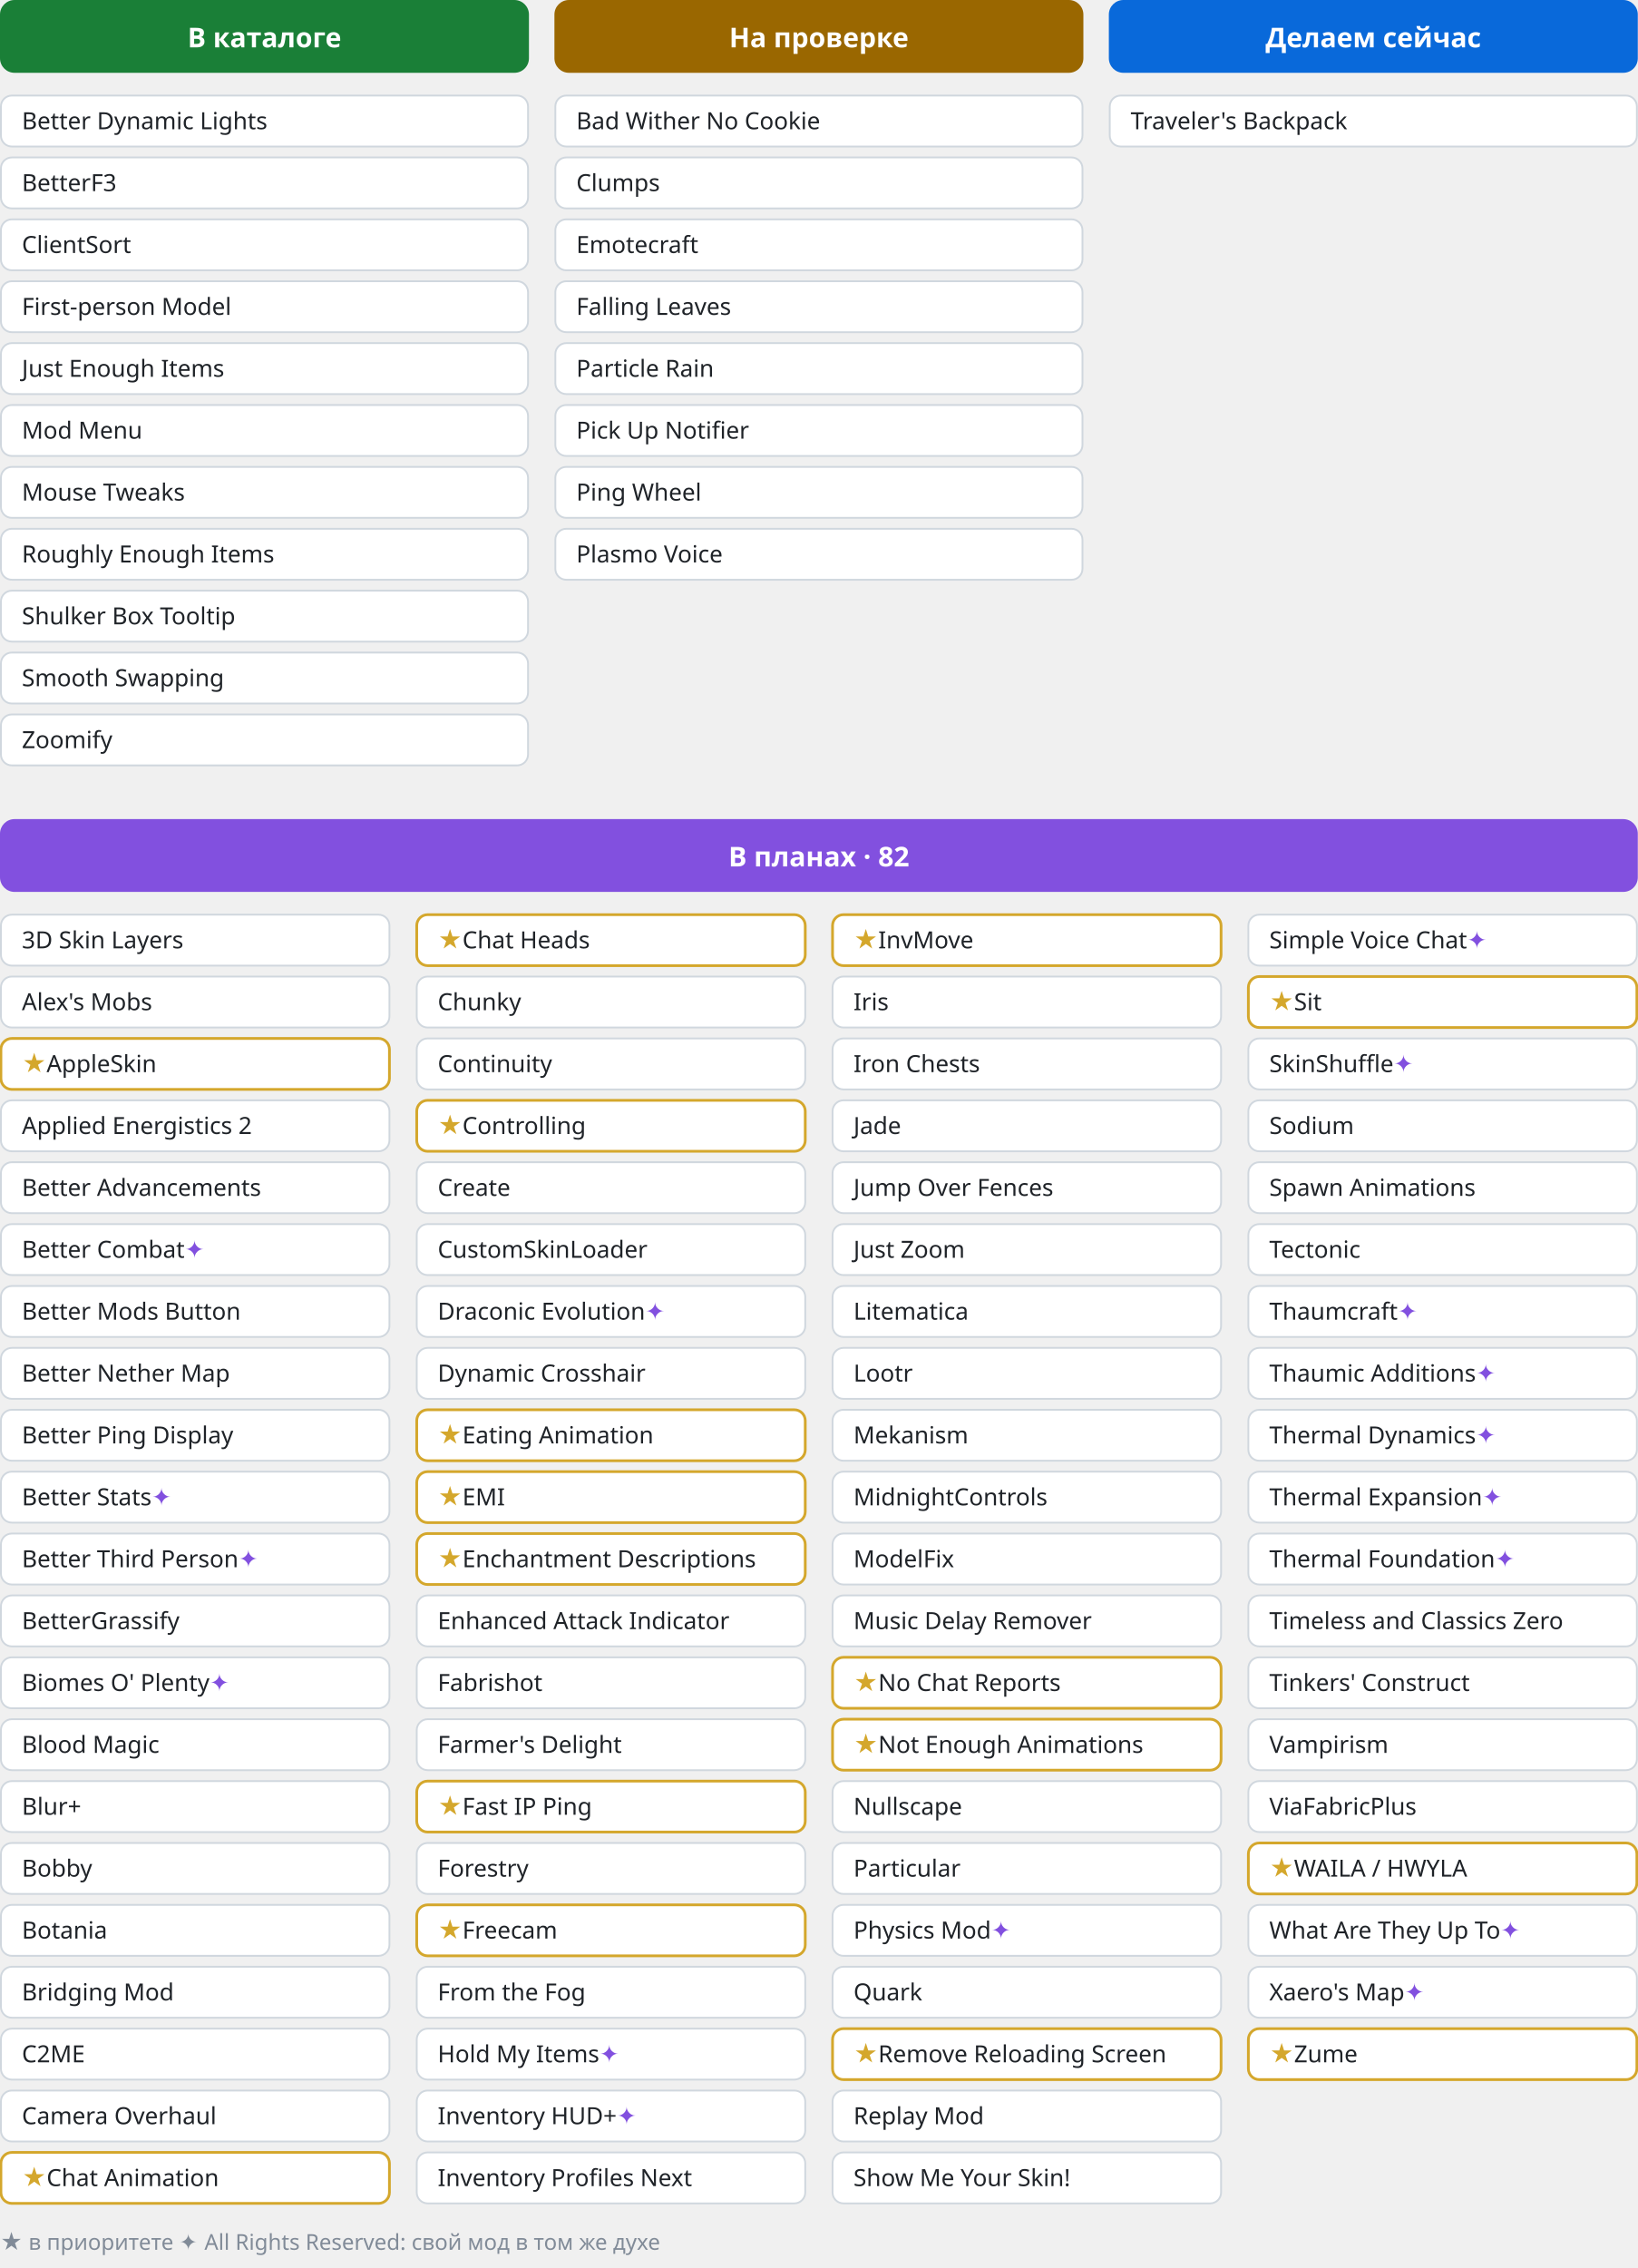
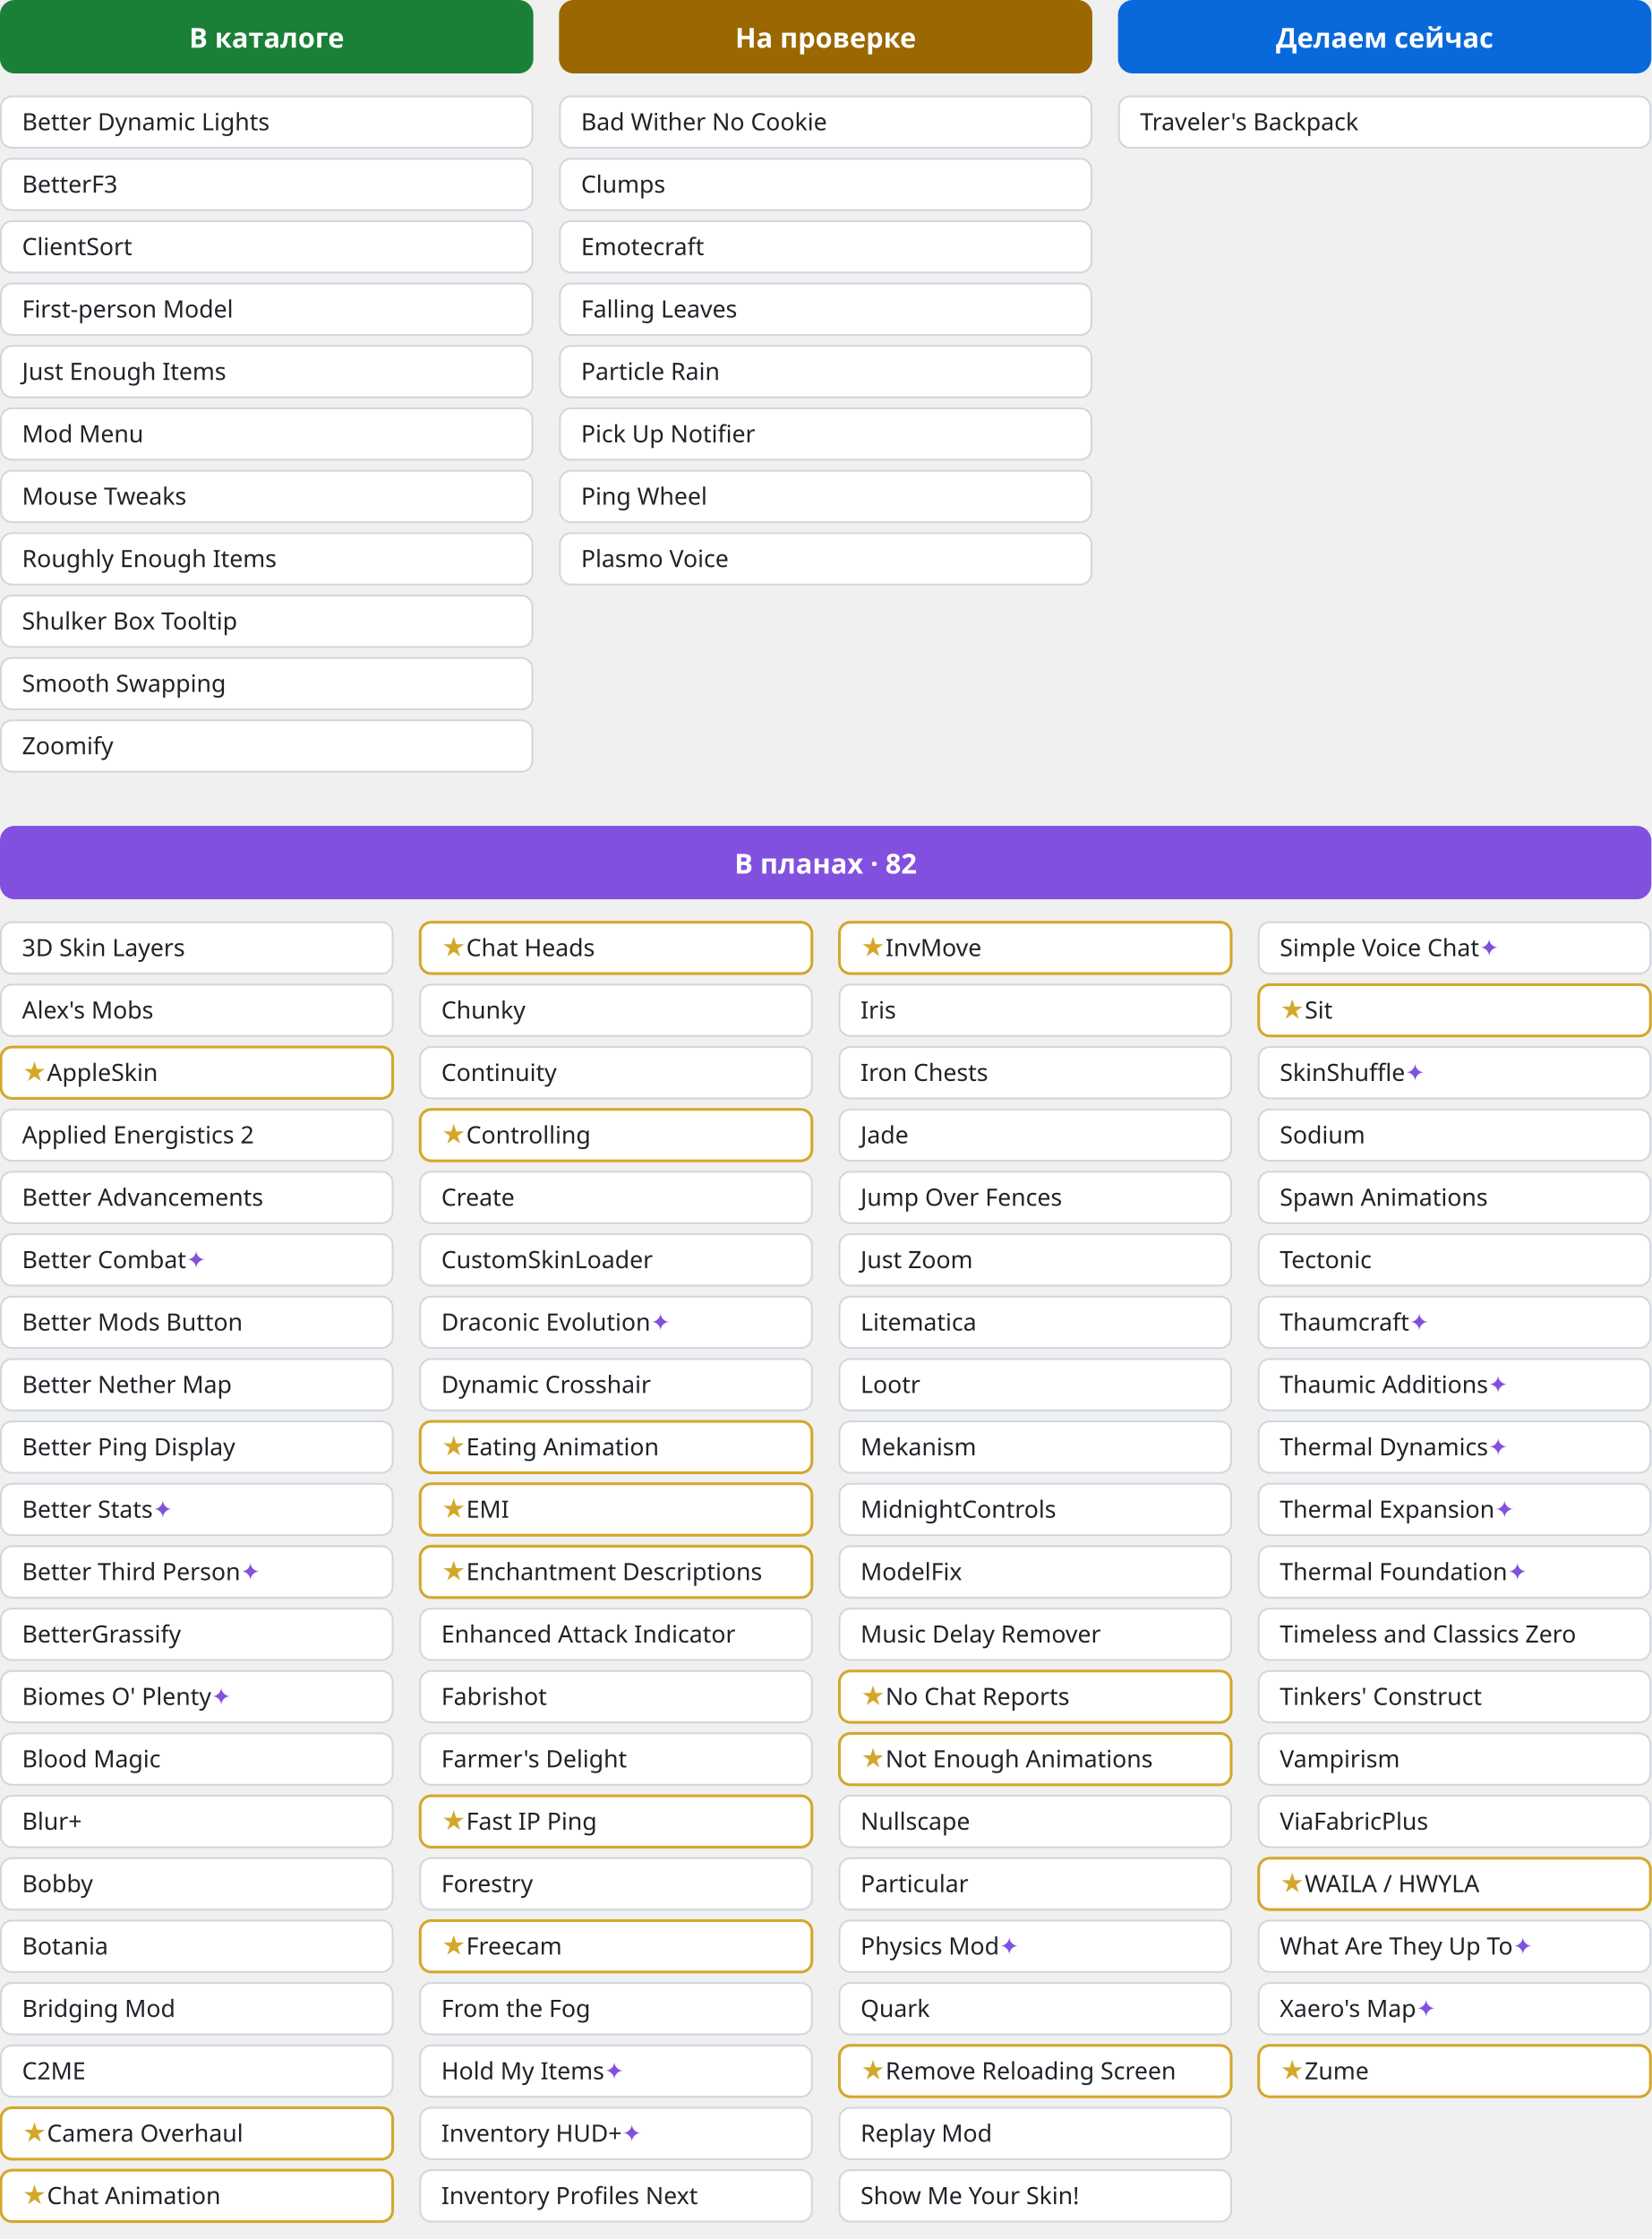
- <svg xmlns="http://www.w3.org/2000/svg" viewBox="0 0 900 1246" width="900" height="1246" role="img">
+ <svg xmlns="http://www.w3.org/2000/svg" viewBox="0 0 900 1220" width="900" height="1220" role="img">
  <style>
.bg{fill:#FFFFFF;stroke:#D0D7DE}.n{fill:#1F2328}.d{fill:#59636E}.a{fill:#818B98}
@media (prefers-color-scheme: dark){.bg{fill:#151B23;stroke:#3D444D}.n{fill:#F0F6FC}.d{fill:#9198A1}.a{fill:#6E7681}}
text{font-family:-apple-system,BlinkMacSystemFont,"Segoe UI","Noto Sans",Helvetica,Arial,sans-serif}
</style>
  <rect x="0" y="0" width="290.667" height="40" rx="8" fill="#1A7F37" />
  <text x="145.333" y="26" font-size="15" font-weight="600" fill="#fff" text-anchor="middle">В каталоге</text>
  <rect class="bg" x="0.5" y="52.5" width="289.667" height="28" rx="6" />
  <text class="n" x="12" y="71" font-size="13">Better Dynamic Lights</text>
  <rect class="bg" x="0.5" y="86.5" width="289.667" height="28" rx="6" />
  <text class="n" x="12" y="105" font-size="13">BetterF3</text>
  <rect class="bg" x="0.5" y="120.5" width="289.667" height="28" rx="6" />
  <text class="n" x="12" y="139" font-size="13">ClientSort</text>
  <rect class="bg" x="0.5" y="154.5" width="289.667" height="28" rx="6" />
  <text class="n" x="12" y="173" font-size="13">First-person Model</text>
  <rect class="bg" x="0.5" y="188.5" width="289.667" height="28" rx="6" />
  <text class="n" x="12" y="207" font-size="13">Just Enough Items</text>
  <rect class="bg" x="0.5" y="222.5" width="289.667" height="28" rx="6" />
  <text class="n" x="12" y="241" font-size="13">Mod Menu</text>
  <rect class="bg" x="0.5" y="256.5" width="289.667" height="28" rx="6" />
  <text class="n" x="12" y="275" font-size="13">Mouse Tweaks</text>
  <rect class="bg" x="0.5" y="290.5" width="289.667" height="28" rx="6" />
  <text class="n" x="12" y="309" font-size="13">Roughly Enough Items</text>
  <rect class="bg" x="0.5" y="324.5" width="289.667" height="28" rx="6" />
  <text class="n" x="12" y="343" font-size="13">Shulker Box Tooltip</text>
  <rect class="bg" x="0.5" y="358.5" width="289.667" height="28" rx="6" />
  <text class="n" x="12" y="377" font-size="13">Smooth Swapping</text>
  <rect class="bg" x="0.5" y="392.5" width="289.667" height="28" rx="6" />
  <text class="n" x="12" y="411" font-size="13">Zoomify</text>
  <rect x="304.667" y="0" width="290.667" height="40" rx="8" fill="#9A6700" />
  <text x="450" y="26" font-size="15" font-weight="600" fill="#fff" text-anchor="middle">На проверке</text>
  <rect class="bg" x="305.167" y="52.5" width="289.667" height="28" rx="6" />
  <text class="n" x="316.667" y="71" font-size="13">Bad Wither No Cookie</text>
  <rect class="bg" x="305.167" y="86.5" width="289.667" height="28" rx="6" />
  <text class="n" x="316.667" y="105" font-size="13">Clumps</text>
  <rect class="bg" x="305.167" y="120.5" width="289.667" height="28" rx="6" />
  <text class="n" x="316.667" y="139" font-size="13">Emotecraft</text>
  <rect class="bg" x="305.167" y="154.5" width="289.667" height="28" rx="6" />
  <text class="n" x="316.667" y="173" font-size="13">Falling Leaves</text>
  <rect class="bg" x="305.167" y="188.5" width="289.667" height="28" rx="6" />
  <text class="n" x="316.667" y="207" font-size="13">Particle Rain</text>
  <rect class="bg" x="305.167" y="222.5" width="289.667" height="28" rx="6" />
  <text class="n" x="316.667" y="241" font-size="13">Pick Up Notifier</text>
  <rect class="bg" x="305.167" y="256.5" width="289.667" height="28" rx="6" />
  <text class="n" x="316.667" y="275" font-size="13">Ping Wheel</text>
  <rect class="bg" x="305.167" y="290.5" width="289.667" height="28" rx="6" />
  <text class="n" x="316.667" y="309" font-size="13">Plasmo Voice</text>
  <rect x="609.333" y="0" width="290.667" height="40" rx="8" fill="#0969DA" />
  <text x="754.667" y="26" font-size="15" font-weight="600" fill="#fff" text-anchor="middle">Делаем сейчас</text>
  <rect class="bg" x="609.833" y="52.5" width="289.667" height="28" rx="6" />
  <text class="n" x="621.333" y="71" font-size="13">Traveler's Backpack</text>
  <rect x="0" y="450" width="900" height="40" rx="8" fill="#8250DF" />
  <text x="450" y="476" font-size="15" font-weight="600" fill="#fff" text-anchor="middle">В планах · 82</text>
  <rect class="bg" x="0.5" y="502.5" width="213.5" height="28" rx="6" />
  <text class="n" x="12" y="521" font-size="13">3D Skin Layers</text>
  <rect class="bg" x="0.5" y="536.5" width="213.5" height="28" rx="6" />
  <text class="n" x="12" y="555" font-size="13">Alex's Mobs</text>
  <rect class="bg" x="0.5" y="570.5" width="213.5" height="28" rx="6" style="stroke:#D4A72C;stroke-width:1.5" />
  <text class="n" x="12" y="589" font-size="13">
    <tspan fill="#D4A72C">★ </tspan>AppleSkin</text>
  <rect class="bg" x="0.5" y="604.5" width="213.5" height="28" rx="6" />
  <text class="n" x="12" y="623" font-size="13">Applied Energistics 2</text>
  <rect class="bg" x="0.5" y="638.5" width="213.5" height="28" rx="6" />
  <text class="n" x="12" y="657" font-size="13">Better Advancements</text>
  <rect class="bg" x="0.5" y="672.5" width="213.5" height="28" rx="6" />
  <text class="n" x="12" y="691" font-size="13">Better Combat<tspan fill="#8250DF"> ✦</tspan>
  </text>
  <rect class="bg" x="0.5" y="706.5" width="213.5" height="28" rx="6" />
  <text class="n" x="12" y="725" font-size="13">Better Mods Button</text>
  <rect class="bg" x="0.5" y="740.5" width="213.5" height="28" rx="6" />
  <text class="n" x="12" y="759" font-size="13">Better Nether Map</text>
  <rect class="bg" x="0.5" y="774.5" width="213.5" height="28" rx="6" />
  <text class="n" x="12" y="793" font-size="13">Better Ping Display</text>
  <rect class="bg" x="0.5" y="808.5" width="213.5" height="28" rx="6" />
  <text class="n" x="12" y="827" font-size="13">Better Stats<tspan fill="#8250DF"> ✦</tspan>
  </text>
  <rect class="bg" x="0.5" y="842.5" width="213.5" height="28" rx="6" />
  <text class="n" x="12" y="861" font-size="13">Better Third Person<tspan fill="#8250DF"> ✦</tspan>
  </text>
  <rect class="bg" x="0.5" y="876.5" width="213.5" height="28" rx="6" />
  <text class="n" x="12" y="895" font-size="13">BetterGrassify</text>
  <rect class="bg" x="0.5" y="910.5" width="213.5" height="28" rx="6" />
  <text class="n" x="12" y="929" font-size="13">Biomes O' Plenty<tspan fill="#8250DF"> ✦</tspan>
  </text>
  <rect class="bg" x="0.5" y="944.5" width="213.5" height="28" rx="6" />
  <text class="n" x="12" y="963" font-size="13">Blood Magic</text>
  <rect class="bg" x="0.5" y="978.5" width="213.5" height="28" rx="6" />
  <text class="n" x="12" y="997" font-size="13">Blur+</text>
  <rect class="bg" x="0.5" y="1012.5" width="213.5" height="28" rx="6" />
  <text class="n" x="12" y="1031" font-size="13">Bobby</text>
  <rect class="bg" x="0.5" y="1046.5" width="213.5" height="28" rx="6" />
  <text class="n" x="12" y="1065" font-size="13">Botania</text>
  <rect class="bg" x="0.5" y="1080.5" width="213.5" height="28" rx="6" />
  <text class="n" x="12" y="1099" font-size="13">Bridging Mod</text>
  <rect class="bg" x="0.5" y="1114.5" width="213.5" height="28" rx="6" />
  <text class="n" x="12" y="1133" font-size="13">C2ME</text>
-   <rect class="bg" x="0.5" y="1148.5" width="213.5" height="28" rx="6" />
-   <text class="n" x="12" y="1167" font-size="13">Camera Overhaul</text>
+   <rect class="bg" x="0.5" y="1148.5" width="213.5" height="28" rx="6" style="stroke:#D4A72C;stroke-width:1.5" />
+   <text class="n" x="12" y="1167" font-size="13">
+     <tspan fill="#D4A72C">★ </tspan>Camera Overhaul</text>
  <rect class="bg" x="0.5" y="1182.5" width="213.5" height="28" rx="6" style="stroke:#D4A72C;stroke-width:1.5" />
  <text class="n" x="12" y="1201" font-size="13">
    <tspan fill="#D4A72C">★ </tspan>Chat Animation</text>
  <rect class="bg" x="229" y="502.5" width="213.5" height="28" rx="6" style="stroke:#D4A72C;stroke-width:1.5" />
  <text class="n" x="240.5" y="521" font-size="13">
    <tspan fill="#D4A72C">★ </tspan>Chat Heads</text>
  <rect class="bg" x="229" y="536.5" width="213.5" height="28" rx="6" />
  <text class="n" x="240.5" y="555" font-size="13">Chunky</text>
  <rect class="bg" x="229" y="570.5" width="213.5" height="28" rx="6" />
  <text class="n" x="240.5" y="589" font-size="13">Continuity</text>
  <rect class="bg" x="229" y="604.5" width="213.5" height="28" rx="6" style="stroke:#D4A72C;stroke-width:1.5" />
  <text class="n" x="240.5" y="623" font-size="13">
    <tspan fill="#D4A72C">★ </tspan>Controlling</text>
  <rect class="bg" x="229" y="638.5" width="213.5" height="28" rx="6" />
  <text class="n" x="240.5" y="657" font-size="13">Create</text>
  <rect class="bg" x="229" y="672.5" width="213.5" height="28" rx="6" />
  <text class="n" x="240.5" y="691" font-size="13">CustomSkinLoader</text>
  <rect class="bg" x="229" y="706.5" width="213.5" height="28" rx="6" />
  <text class="n" x="240.5" y="725" font-size="13">Draconic Evolution<tspan fill="#8250DF"> ✦</tspan>
  </text>
  <rect class="bg" x="229" y="740.5" width="213.5" height="28" rx="6" />
  <text class="n" x="240.5" y="759" font-size="13">Dynamic Crosshair</text>
  <rect class="bg" x="229" y="774.5" width="213.5" height="28" rx="6" style="stroke:#D4A72C;stroke-width:1.5" />
  <text class="n" x="240.5" y="793" font-size="13">
    <tspan fill="#D4A72C">★ </tspan>Eating Animation</text>
  <rect class="bg" x="229" y="808.5" width="213.5" height="28" rx="6" style="stroke:#D4A72C;stroke-width:1.5" />
  <text class="n" x="240.5" y="827" font-size="13">
    <tspan fill="#D4A72C">★ </tspan>EMI</text>
  <rect class="bg" x="229" y="842.5" width="213.5" height="28" rx="6" style="stroke:#D4A72C;stroke-width:1.5" />
  <text class="n" x="240.5" y="861" font-size="13">
    <tspan fill="#D4A72C">★ </tspan>Enchantment Descriptions</text>
  <rect class="bg" x="229" y="876.5" width="213.5" height="28" rx="6" />
  <text class="n" x="240.5" y="895" font-size="13">Enhanced Attack Indicator</text>
  <rect class="bg" x="229" y="910.5" width="213.5" height="28" rx="6" />
  <text class="n" x="240.5" y="929" font-size="13">Fabrishot</text>
  <rect class="bg" x="229" y="944.5" width="213.5" height="28" rx="6" />
  <text class="n" x="240.5" y="963" font-size="13">Farmer's Delight</text>
  <rect class="bg" x="229" y="978.5" width="213.5" height="28" rx="6" style="stroke:#D4A72C;stroke-width:1.5" />
  <text class="n" x="240.5" y="997" font-size="13">
    <tspan fill="#D4A72C">★ </tspan>Fast IP Ping</text>
  <rect class="bg" x="229" y="1012.5" width="213.5" height="28" rx="6" />
  <text class="n" x="240.5" y="1031" font-size="13">Forestry</text>
  <rect class="bg" x="229" y="1046.5" width="213.5" height="28" rx="6" style="stroke:#D4A72C;stroke-width:1.5" />
  <text class="n" x="240.5" y="1065" font-size="13">
    <tspan fill="#D4A72C">★ </tspan>Freecam</text>
  <rect class="bg" x="229" y="1080.5" width="213.5" height="28" rx="6" />
  <text class="n" x="240.5" y="1099" font-size="13">From the Fog</text>
  <rect class="bg" x="229" y="1114.5" width="213.5" height="28" rx="6" />
  <text class="n" x="240.5" y="1133" font-size="13">Hold My Items<tspan fill="#8250DF"> ✦</tspan>
  </text>
  <rect class="bg" x="229" y="1148.5" width="213.5" height="28" rx="6" />
  <text class="n" x="240.5" y="1167" font-size="13">Inventory HUD+<tspan fill="#8250DF"> ✦</tspan>
  </text>
  <rect class="bg" x="229" y="1182.5" width="213.5" height="28" rx="6" />
  <text class="n" x="240.5" y="1201" font-size="13">Inventory Profiles Next</text>
  <rect class="bg" x="457.5" y="502.5" width="213.5" height="28" rx="6" style="stroke:#D4A72C;stroke-width:1.5" />
  <text class="n" x="469" y="521" font-size="13">
    <tspan fill="#D4A72C">★ </tspan>InvMove</text>
  <rect class="bg" x="457.5" y="536.5" width="213.5" height="28" rx="6" />
  <text class="n" x="469" y="555" font-size="13">Iris</text>
  <rect class="bg" x="457.5" y="570.5" width="213.5" height="28" rx="6" />
  <text class="n" x="469" y="589" font-size="13">Iron Chests</text>
  <rect class="bg" x="457.5" y="604.5" width="213.5" height="28" rx="6" />
  <text class="n" x="469" y="623" font-size="13">Jade</text>
  <rect class="bg" x="457.5" y="638.5" width="213.5" height="28" rx="6" />
  <text class="n" x="469" y="657" font-size="13">Jump Over Fences</text>
  <rect class="bg" x="457.5" y="672.5" width="213.5" height="28" rx="6" />
  <text class="n" x="469" y="691" font-size="13">Just Zoom</text>
  <rect class="bg" x="457.5" y="706.5" width="213.5" height="28" rx="6" />
  <text class="n" x="469" y="725" font-size="13">Litematica</text>
  <rect class="bg" x="457.5" y="740.5" width="213.5" height="28" rx="6" />
  <text class="n" x="469" y="759" font-size="13">Lootr</text>
  <rect class="bg" x="457.5" y="774.5" width="213.5" height="28" rx="6" />
  <text class="n" x="469" y="793" font-size="13">Mekanism</text>
  <rect class="bg" x="457.5" y="808.5" width="213.5" height="28" rx="6" />
  <text class="n" x="469" y="827" font-size="13">MidnightControls</text>
  <rect class="bg" x="457.5" y="842.5" width="213.5" height="28" rx="6" />
  <text class="n" x="469" y="861" font-size="13">ModelFix</text>
  <rect class="bg" x="457.5" y="876.5" width="213.5" height="28" rx="6" />
  <text class="n" x="469" y="895" font-size="13">Music Delay Remover</text>
  <rect class="bg" x="457.5" y="910.5" width="213.5" height="28" rx="6" style="stroke:#D4A72C;stroke-width:1.5" />
  <text class="n" x="469" y="929" font-size="13">
    <tspan fill="#D4A72C">★ </tspan>No Chat Reports</text>
  <rect class="bg" x="457.5" y="944.5" width="213.5" height="28" rx="6" style="stroke:#D4A72C;stroke-width:1.5" />
  <text class="n" x="469" y="963" font-size="13">
    <tspan fill="#D4A72C">★ </tspan>Not Enough Animations</text>
  <rect class="bg" x="457.5" y="978.5" width="213.5" height="28" rx="6" />
  <text class="n" x="469" y="997" font-size="13">Nullscape</text>
  <rect class="bg" x="457.5" y="1012.5" width="213.5" height="28" rx="6" />
  <text class="n" x="469" y="1031" font-size="13">Particular</text>
  <rect class="bg" x="457.5" y="1046.5" width="213.5" height="28" rx="6" />
  <text class="n" x="469" y="1065" font-size="13">Physics Mod<tspan fill="#8250DF"> ✦</tspan>
  </text>
  <rect class="bg" x="457.5" y="1080.5" width="213.5" height="28" rx="6" />
  <text class="n" x="469" y="1099" font-size="13">Quark</text>
  <rect class="bg" x="457.5" y="1114.5" width="213.5" height="28" rx="6" style="stroke:#D4A72C;stroke-width:1.5" />
  <text class="n" x="469" y="1133" font-size="13">
    <tspan fill="#D4A72C">★ </tspan>Remove Reloading Screen</text>
  <rect class="bg" x="457.5" y="1148.5" width="213.5" height="28" rx="6" />
  <text class="n" x="469" y="1167" font-size="13">Replay Mod</text>
  <rect class="bg" x="457.5" y="1182.5" width="213.5" height="28" rx="6" />
  <text class="n" x="469" y="1201" font-size="13">Show Me Your Skin!</text>
  <rect class="bg" x="686" y="502.5" width="213.5" height="28" rx="6" />
  <text class="n" x="697.5" y="521" font-size="13">Simple Voice Chat<tspan fill="#8250DF"> ✦</tspan>
  </text>
  <rect class="bg" x="686" y="536.5" width="213.5" height="28" rx="6" style="stroke:#D4A72C;stroke-width:1.5" />
  <text class="n" x="697.5" y="555" font-size="13">
    <tspan fill="#D4A72C">★ </tspan>Sit</text>
  <rect class="bg" x="686" y="570.5" width="213.5" height="28" rx="6" />
  <text class="n" x="697.5" y="589" font-size="13">SkinShuffle<tspan fill="#8250DF"> ✦</tspan>
  </text>
  <rect class="bg" x="686" y="604.5" width="213.5" height="28" rx="6" />
  <text class="n" x="697.5" y="623" font-size="13">Sodium</text>
  <rect class="bg" x="686" y="638.5" width="213.5" height="28" rx="6" />
  <text class="n" x="697.5" y="657" font-size="13">Spawn Animations</text>
  <rect class="bg" x="686" y="672.5" width="213.5" height="28" rx="6" />
  <text class="n" x="697.5" y="691" font-size="13">Tectonic</text>
  <rect class="bg" x="686" y="706.5" width="213.5" height="28" rx="6" />
  <text class="n" x="697.5" y="725" font-size="13">Thaumcraft<tspan fill="#8250DF"> ✦</tspan>
  </text>
  <rect class="bg" x="686" y="740.5" width="213.5" height="28" rx="6" />
  <text class="n" x="697.5" y="759" font-size="13">Thaumic Additions<tspan fill="#8250DF"> ✦</tspan>
  </text>
  <rect class="bg" x="686" y="774.5" width="213.5" height="28" rx="6" />
  <text class="n" x="697.5" y="793" font-size="13">Thermal Dynamics<tspan fill="#8250DF"> ✦</tspan>
  </text>
  <rect class="bg" x="686" y="808.5" width="213.5" height="28" rx="6" />
  <text class="n" x="697.5" y="827" font-size="13">Thermal Expansion<tspan fill="#8250DF"> ✦</tspan>
  </text>
  <rect class="bg" x="686" y="842.5" width="213.5" height="28" rx="6" />
  <text class="n" x="697.5" y="861" font-size="13">Thermal Foundation<tspan fill="#8250DF"> ✦</tspan>
  </text>
  <rect class="bg" x="686" y="876.5" width="213.5" height="28" rx="6" />
  <text class="n" x="697.5" y="895" font-size="13">Timeless and Classics Zero</text>
  <rect class="bg" x="686" y="910.5" width="213.5" height="28" rx="6" />
  <text class="n" x="697.5" y="929" font-size="13">Tinkers' Construct</text>
  <rect class="bg" x="686" y="944.5" width="213.5" height="28" rx="6" />
  <text class="n" x="697.5" y="963" font-size="13">Vampirism</text>
  <rect class="bg" x="686" y="978.5" width="213.5" height="28" rx="6" />
  <text class="n" x="697.5" y="997" font-size="13">ViaFabricPlus</text>
  <rect class="bg" x="686" y="1012.5" width="213.5" height="28" rx="6" style="stroke:#D4A72C;stroke-width:1.5" />
  <text class="n" x="697.5" y="1031" font-size="13">
    <tspan fill="#D4A72C">★ </tspan>WAILA / HWYLA</text>
  <rect class="bg" x="686" y="1046.5" width="213.5" height="28" rx="6" />
  <text class="n" x="697.5" y="1065" font-size="13">What Are They Up To<tspan fill="#8250DF"> ✦</tspan>
  </text>
  <rect class="bg" x="686" y="1080.5" width="213.5" height="28" rx="6" />
  <text class="n" x="697.5" y="1099" font-size="13">Xaero's Map<tspan fill="#8250DF"> ✦</tspan>
  </text>
  <rect class="bg" x="686" y="1114.5" width="213.5" height="28" rx="6" style="stroke:#D4A72C;stroke-width:1.5" />
  <text class="n" x="697.5" y="1133" font-size="13">
    <tspan fill="#D4A72C">★ </tspan>Zume</text>
-   <text class="a" x="0" y="1236" font-size="12">★ в приоритете    ✦ All Rights Reserved: свой мод в том же духе</text>
</svg>
